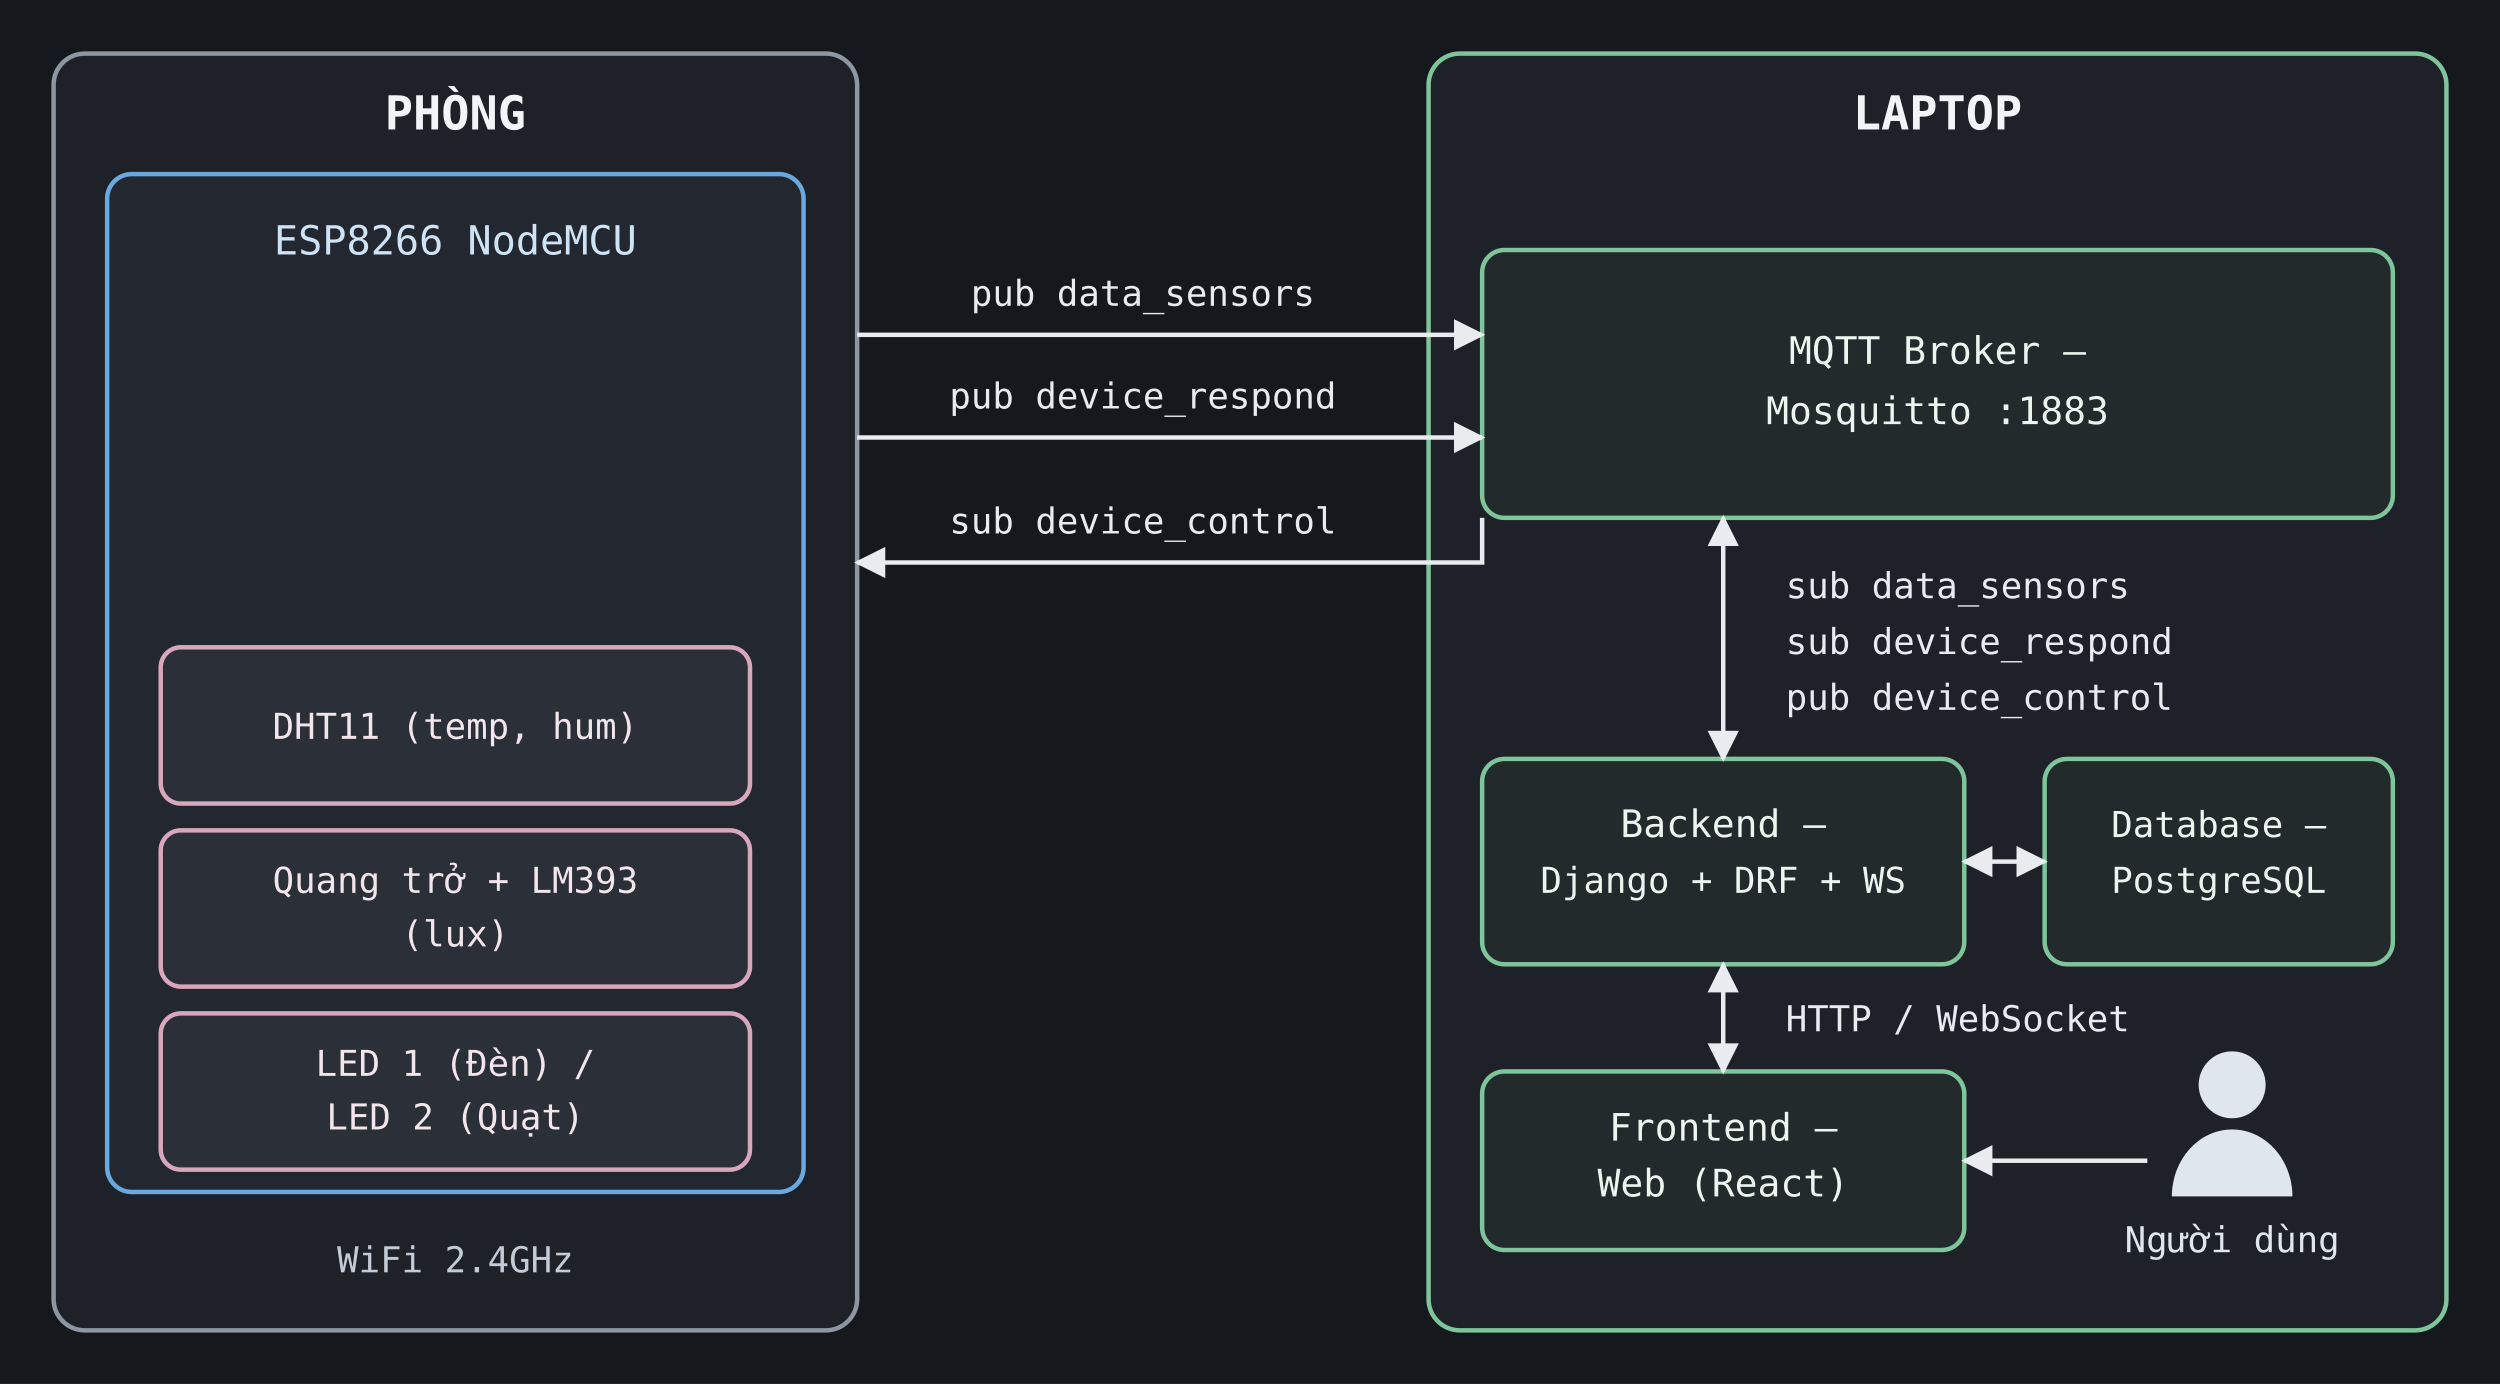
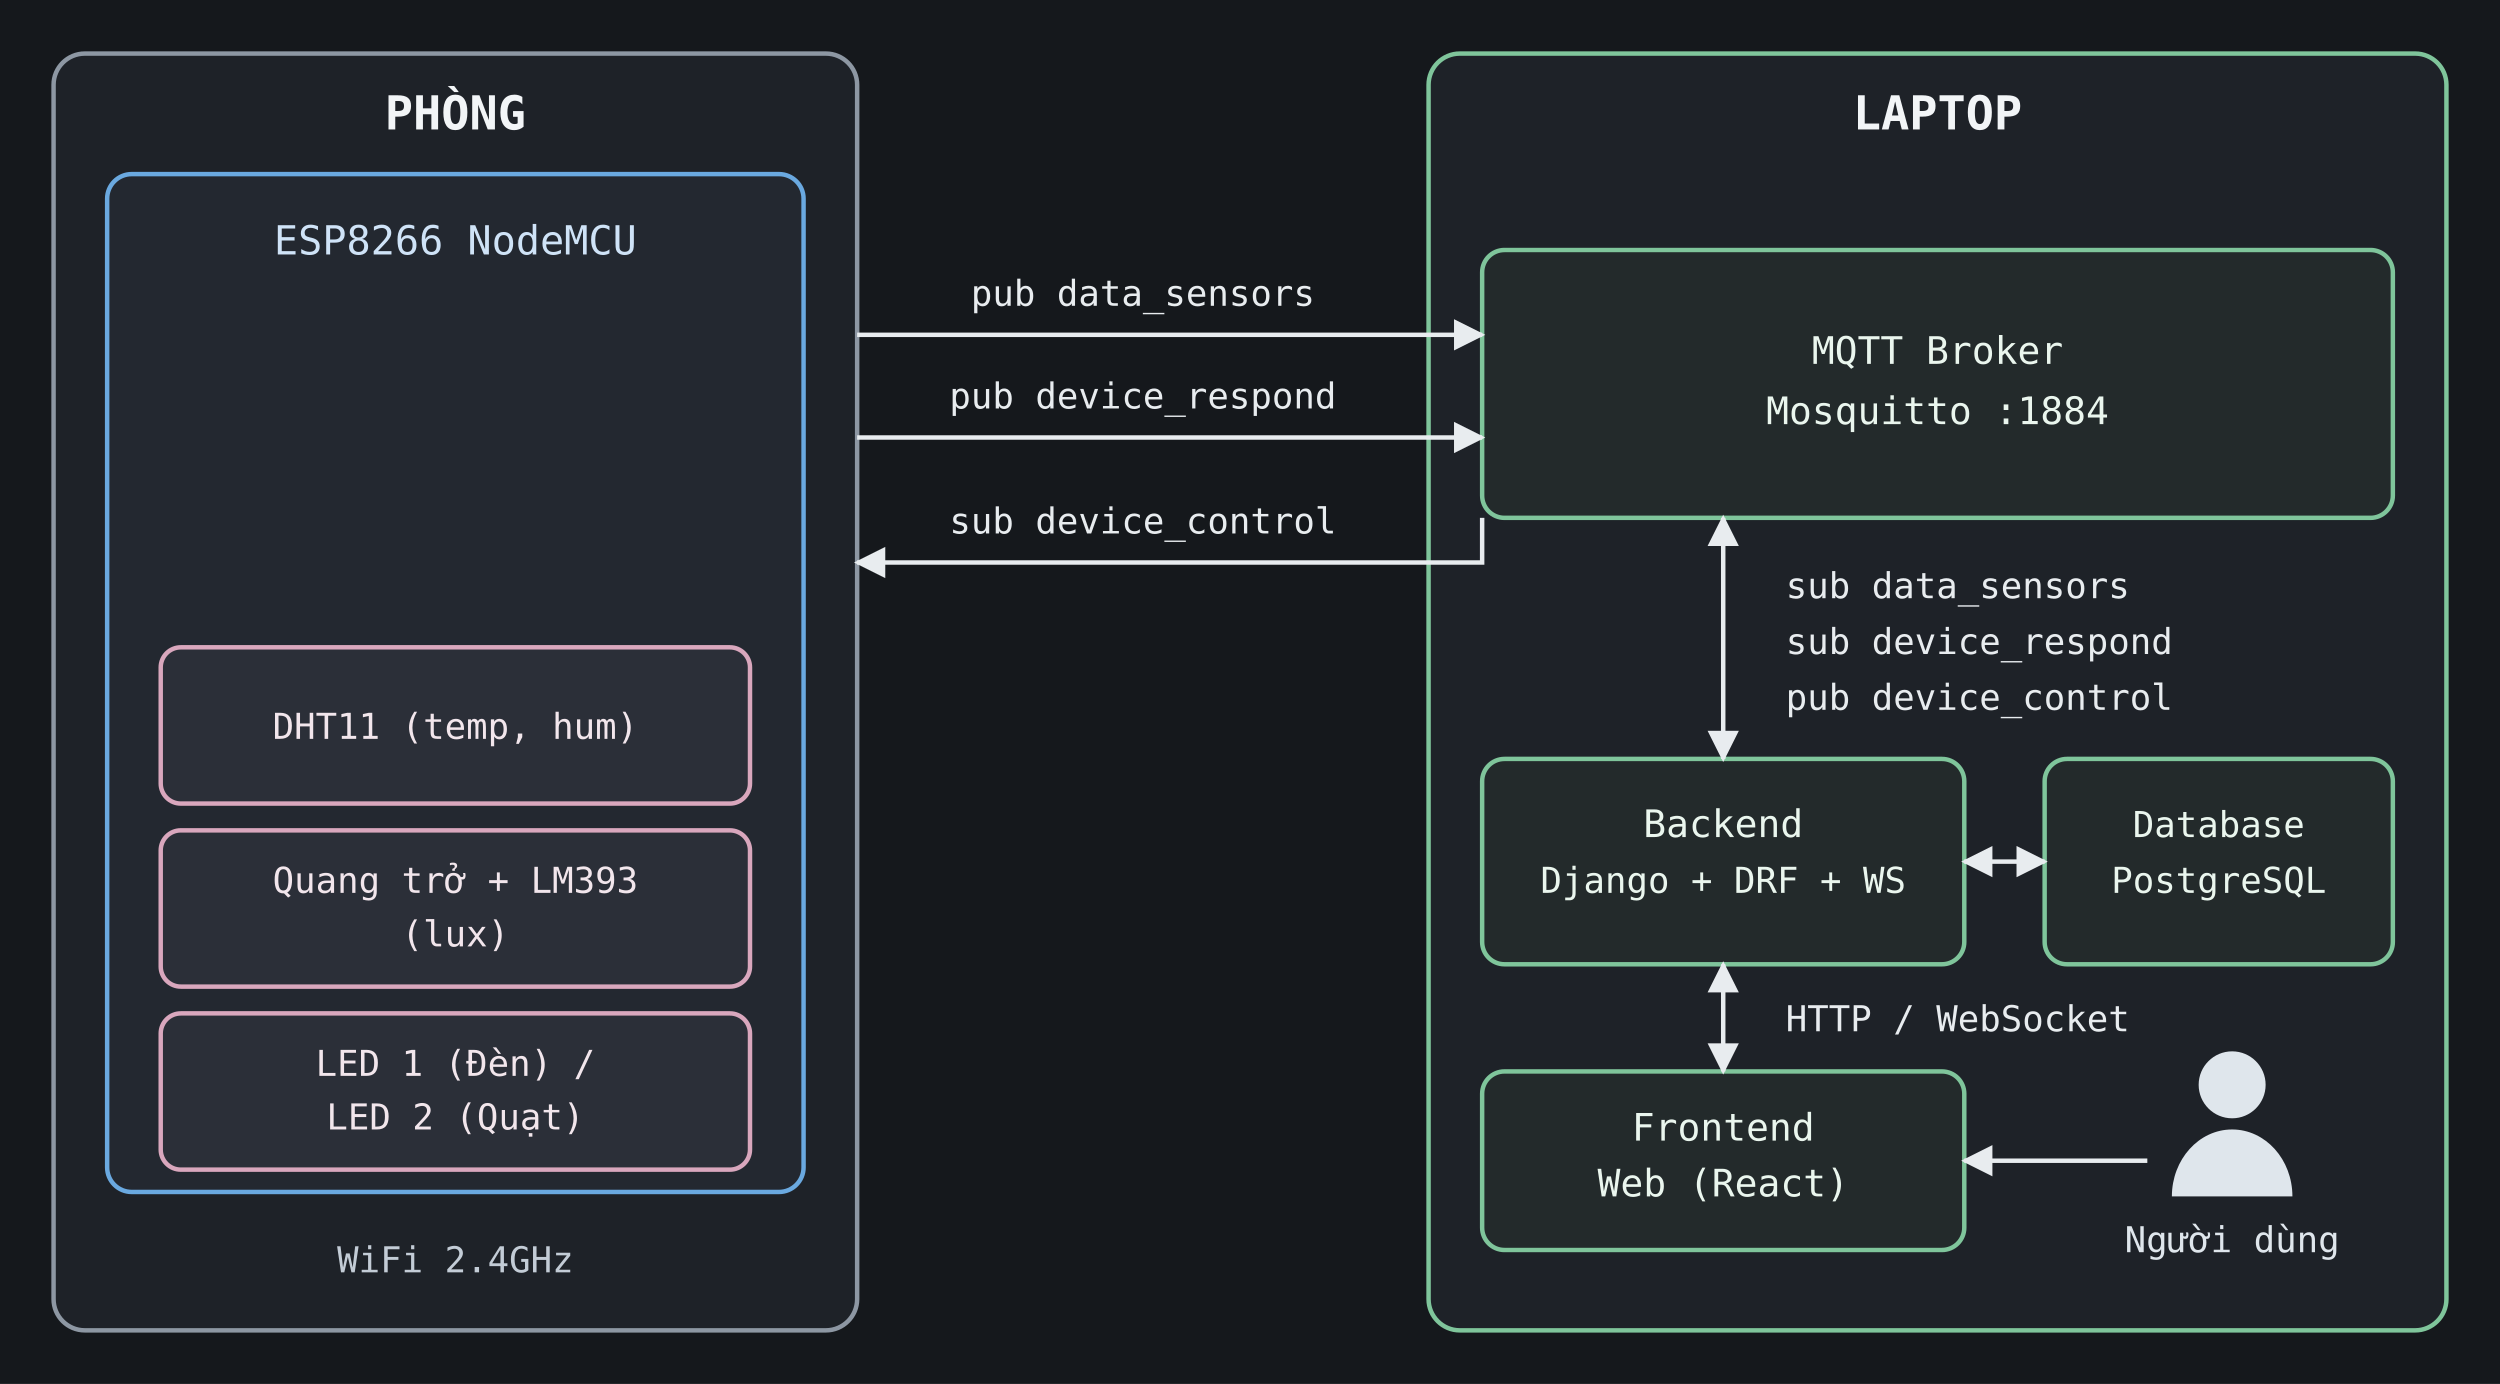
<svg xmlns="http://www.w3.org/2000/svg" viewBox="0 0 1120 620" width="1120" height="620" font-family="Consolas, 'DejaVu Sans Mono', monospace">
  <defs>
    <marker id="ar" viewBox="0 0 10 10" refX="9" refY="5" markerWidth="7" markerHeight="7" orient="auto-start-reverse">
      <path d="M0,0 L10,5 L0,10 z" fill="#e8ecef" />
    </marker>
    <marker id="al" viewBox="0 0 10 10" refX="9" refY="5" markerWidth="7" markerHeight="7" orient="auto-start-reverse">
      <path d="M0,0 L10,5 L0,10 z" fill="#e8ecef" />
    </marker>
  </defs>
  <rect width="1120" height="620" fill="#15181c" />
  <rect x="24" y="24" width="360" height="572" rx="14" fill="#1e2228" stroke="#8d97a3" stroke-width="2" />
  <text x="204" y="58" fill="#f2f5f7" font-size="21" font-weight="700" text-anchor="middle">PHÒNG</text>
  <rect x="48" y="78" width="312" height="456" rx="11" fill="#232830" stroke="#6aa9e0" stroke-width="2" />
  <text x="204" y="114" fill="#cfe3f7" font-size="18" text-anchor="middle">ESP8266 NodeMCU</text>
  <rect x="72" y="290" width="264" height="70" rx="9" fill="#2b2f38" stroke="#d9a7bd" stroke-width="2" />
  <text x="204" y="331" fill="#f2e6ec" font-size="16" text-anchor="middle">DHT11 (temp, hum)</text>
  <rect x="72" y="372" width="264" height="70" rx="9" fill="#2b2f38" stroke="#d9a7bd" stroke-width="2" />
  <text x="204" y="400" fill="#f2e6ec" font-size="16" text-anchor="middle">Quang trở + LM393</text>
  <text x="204" y="424" fill="#f2e6ec" font-size="16" text-anchor="middle">(lux)</text>
  <rect x="72" y="454" width="264" height="70" rx="9" fill="#2b2f38" stroke="#d9a7bd" stroke-width="2" />
  <text x="204" y="482" fill="#f2e6ec" font-size="16" text-anchor="middle">LED 1 (Đèn) /</text>
  <text x="204" y="506" fill="#f2e6ec" font-size="16" text-anchor="middle">LED 2 (Quạt)</text>
  <text x="204" y="570" fill="#c3ccd6" font-size="16" text-anchor="middle">WiFi 2.4GHz</text>
  <rect x="640" y="24" width="456" height="572" rx="14" fill="#1e2228" stroke="#7fc59b" stroke-width="2" />
  <text x="868" y="58" fill="#f2f5f7" font-size="21" font-weight="700" text-anchor="middle">LAPTOP</text>
  <rect x="664" y="112" width="408" height="120" rx="10" fill="#232a2b" stroke="#7fc59b" stroke-width="2" />
-   <text x="868" y="163" fill="#eaf6ee" font-size="17" text-anchor="middle">MQTT Broker —</text>
-   <text x="868" y="190" fill="#eaf6ee" font-size="17" text-anchor="middle">Mosquitto :1883</text>
+   <text x="868" y="163" fill="#eaf6ee" font-size="17" text-anchor="middle">MQTT Broker</text>
+   <text x="868" y="190" fill="#eaf6ee" font-size="17" text-anchor="middle">Mosquitto :1884</text>
  <rect x="664" y="340" width="216" height="92" rx="10" fill="#232a2b" stroke="#7fc59b" stroke-width="2" />
-   <text x="772" y="375" fill="#eaf6ee" font-size="17" text-anchor="middle">Backend —</text>
+   <text x="772" y="375" fill="#eaf6ee" font-size="17" text-anchor="middle">Backend</text>
  <text x="772" y="400" fill="#eaf6ee" font-size="16" text-anchor="middle">Django + DRF + WS</text>
  <rect x="916" y="340" width="156" height="92" rx="10" fill="#232a2b" stroke="#7fc59b" stroke-width="2" />
-   <text x="994" y="375" fill="#eaf6ee" font-size="16" text-anchor="middle">Database —</text>
+   <text x="994" y="375" fill="#eaf6ee" font-size="16" text-anchor="middle">Database</text>
  <text x="994" y="400" fill="#eaf6ee" font-size="16" text-anchor="middle">PostgreSQL</text>
  <rect x="664" y="480" width="216" height="80" rx="10" fill="#232a2b" stroke="#7fc59b" stroke-width="2" />
-   <text x="772" y="511" fill="#eaf6ee" font-size="17" text-anchor="middle">Frontend —</text>
+   <text x="772" y="511" fill="#eaf6ee" font-size="17" text-anchor="middle">Frontend</text>
  <text x="772" y="536" fill="#eaf6ee" font-size="17" text-anchor="middle">Web (React)</text>
  <circle cx="1000" cy="486" r="15" fill="#dfe6ec" />
  <path d="M973 536 a27 30 0 0 1 54 0 z" fill="#dfe6ec" />
  <text x="1000" y="561" fill="#dfe6ec" font-size="16" text-anchor="middle">Người dùng</text>
  <text x="512" y="137" fill="#e8ecef" font-size="16" text-anchor="middle">pub data_sensors</text>
  <path d="M384 150 H664" stroke="#e8ecef" stroke-width="2" fill="none" marker-end="url(#ar)" />
  <text x="512" y="183" fill="#e8ecef" font-size="16" text-anchor="middle">pub device_respond</text>
  <path d="M384 196 H664" stroke="#e8ecef" stroke-width="2" fill="none" marker-end="url(#ar)" />
  <text x="512" y="239" fill="#e8ecef" font-size="16" text-anchor="middle">sub device_control</text>
  <path d="M664 232 V252 H384" stroke="#e8ecef" stroke-width="2" fill="none" marker-end="url(#al)" />
  <path d="M772 232 V340" stroke="#e8ecef" stroke-width="2" fill="none" marker-start="url(#al)" marker-end="url(#ar)" />
  <text x="800" y="268" fill="#e8ecef" font-size="16">sub data_sensors</text>
  <text x="800" y="293" fill="#e8ecef" font-size="16">sub device_respond</text>
  <text x="800" y="318" fill="#e8ecef" font-size="16">pub device_control</text>
  <path d="M880 386 H916" stroke="#e8ecef" stroke-width="2" fill="none" marker-start="url(#al)" marker-end="url(#ar)" />
  <path d="M772 432 V480" stroke="#e8ecef" stroke-width="2" fill="none" marker-start="url(#al)" marker-end="url(#ar)" />
  <text x="800" y="462" fill="#e8ecef" font-size="16">HTTP / WebSocket</text>
  <path d="M962 520 H880" stroke="#e8ecef" stroke-width="2" fill="none" marker-end="url(#al)" />
</svg>
